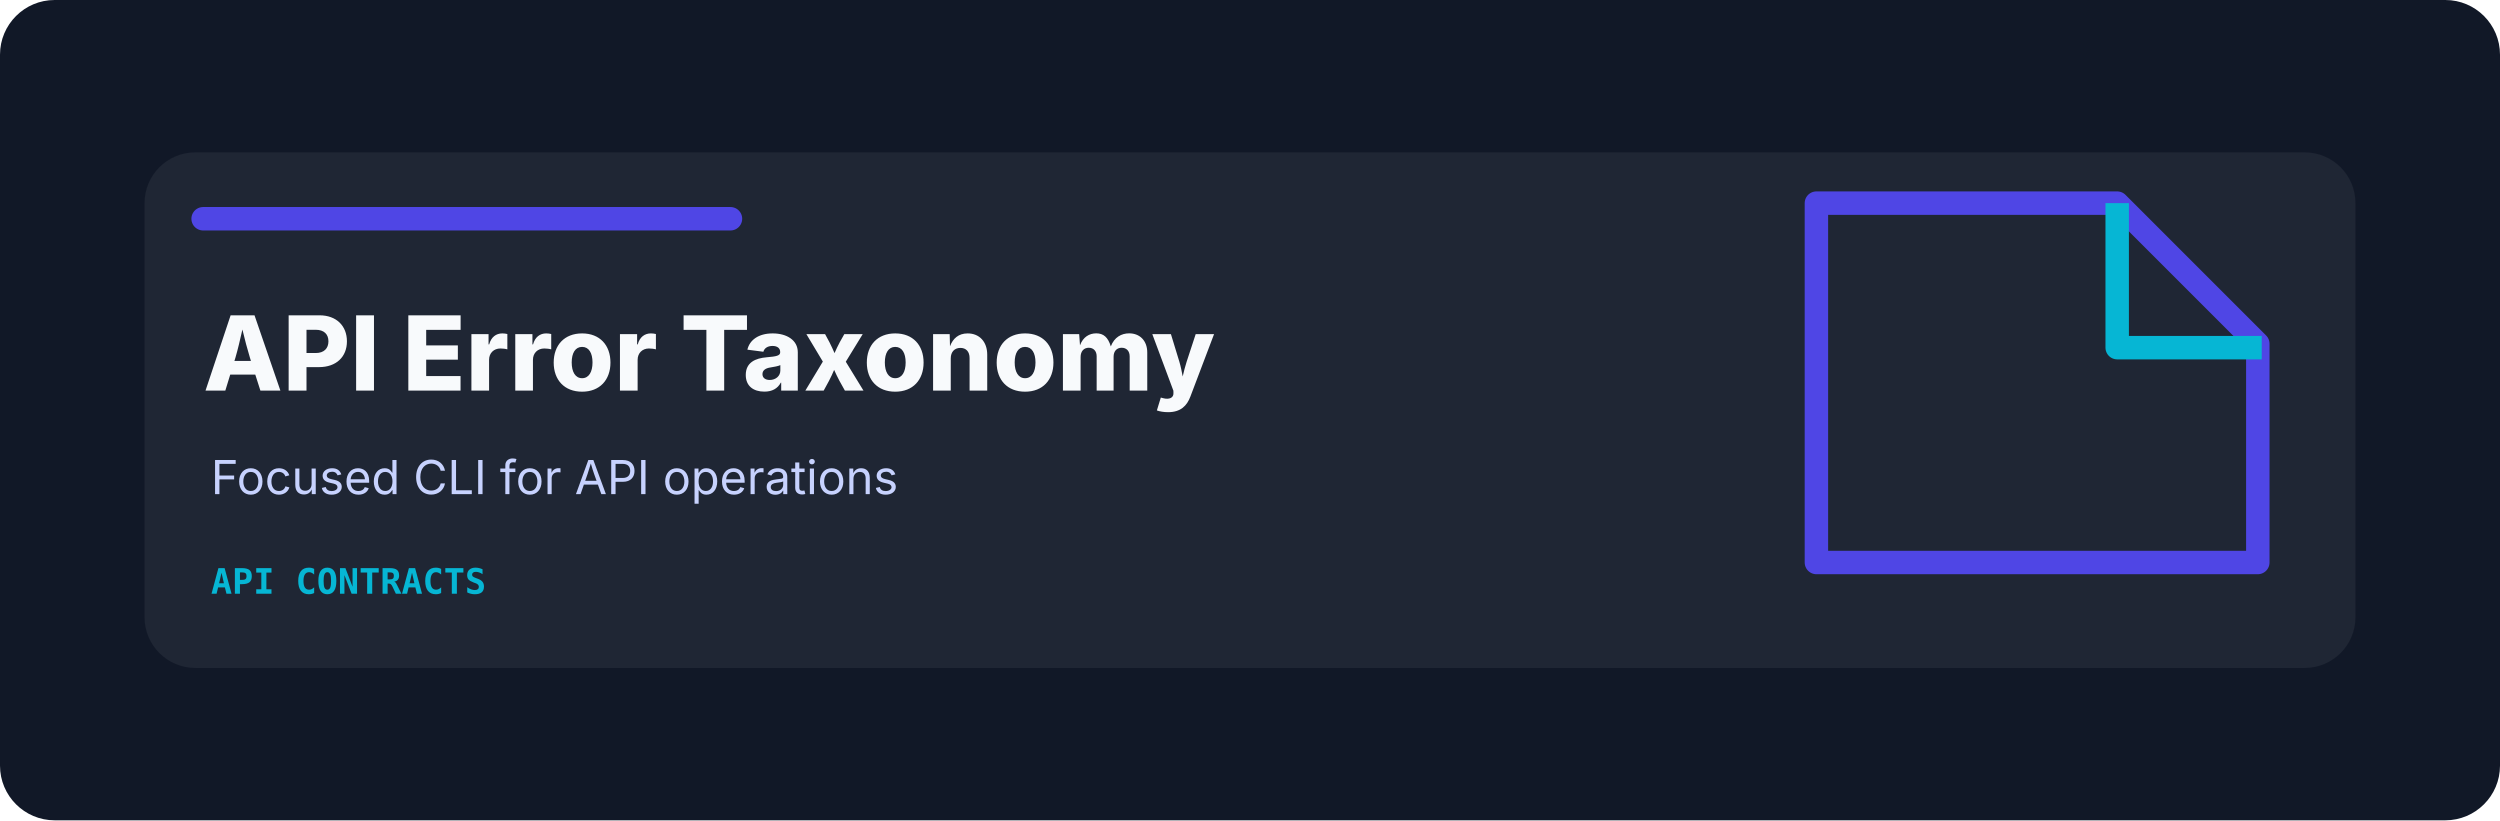
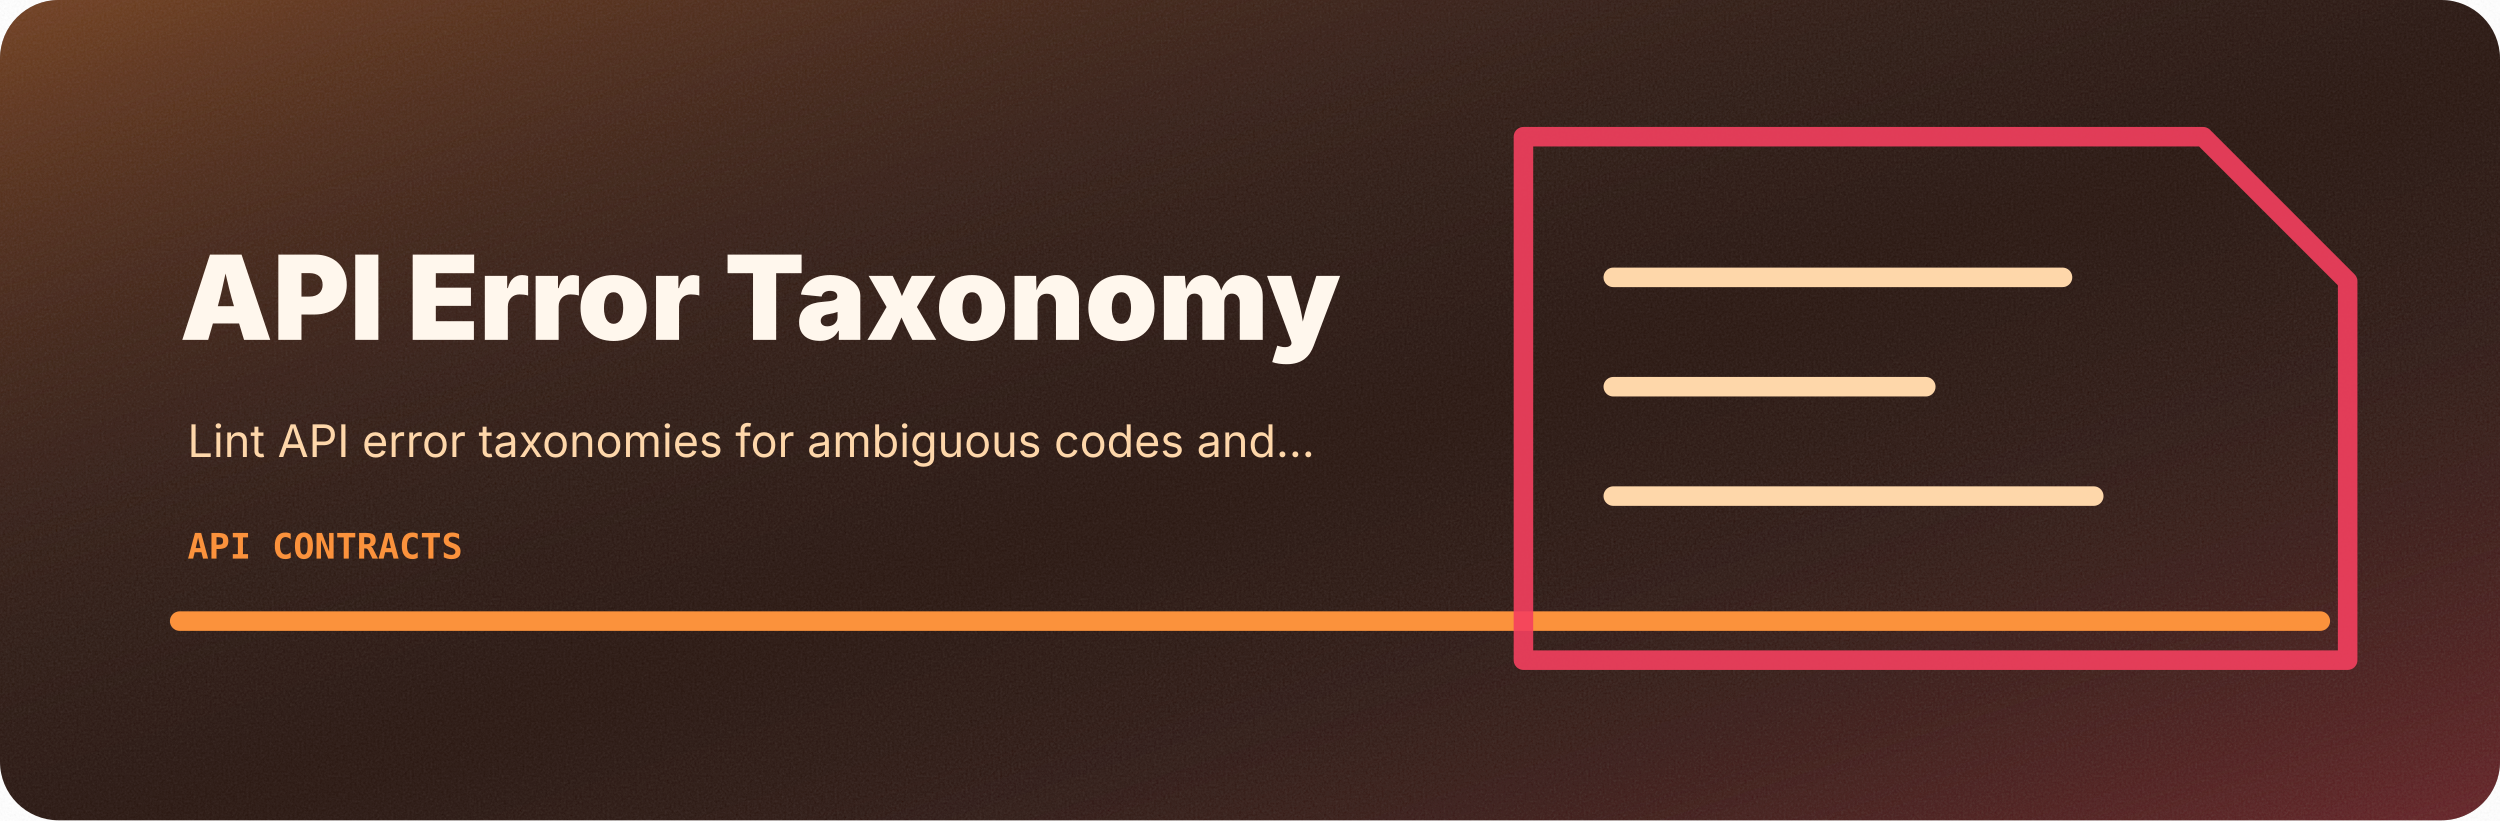
<svg xmlns="http://www.w3.org/2000/svg" width="1280" height="420" viewBox="0 0 1280 420" fill="none" role="img" aria-label="API Error Taxonomy cover">
-   <rect width="1280" height="420" rx="28" fill="#111827" />
-   <rect x="74" y="78" width="1132" height="264" rx="26" fill="#f8fafc" opacity=".06" />
-   <path d="M104 112h270" stroke="#4f46e5" stroke-width="12" stroke-linecap="round" />
-   <text x="104" y="200" fill="#f8fafc" font-family="Inter, ui-sans-serif, system-ui" font-size="53" font-weight="800">API Error Taxonomy</text>
-   <text x="108" y="253" fill="#c7d2fe" font-family="Inter, ui-sans-serif, system-ui" font-size="24">Focused CLI for API operations</text>
-   <text x="108" y="304" fill="#06b6d4" font-family="ui-monospace, SFMono-Regular, Menlo, monospace" font-size="18" font-weight="700">API CONTRACTS</text>
-   <path d="M930 104h154l72 72v112H930z" fill="none" stroke="#4f46e5" stroke-width="12" stroke-linejoin="round" />
-   <path d="M1084 104v74h74" fill="none" stroke="#06b6d4" stroke-width="12" stroke-linejoin="round" />
+   <defs>
+     <linearGradient id="g" x1="0" x2="1" y1="0" y2="1">
+       <stop offset="0" stop-color="#fb923c" stop-opacity=".34" />
+       <stop offset=".54" stop-color="#2a1711" stop-opacity="0" />
+       <stop offset="1" stop-color="#f43f5e" stop-opacity=".30" />
+     </linearGradient>
+     <filter id="grain" x="-20%" y="-20%" width="140%" height="140%">
+       <feTurbulence type="fractalNoise" baseFrequency=".85" numOctaves="2" seed="79" result="noise" />
+       <feColorMatrix type="saturate" values="0" />
+       <feComponentTransfer>
+         <feFuncA type="table" tableValues="0 .10" />
+       </feComponentTransfer>
+       <feBlend mode="soft-light" in2="SourceGraphic" />
+     </filter>
+   </defs>
+   <rect width="1280" height="420" rx="30" fill="#2a1711" />
+   <rect width="1280" height="420" rx="30" fill="url(#g)" filter="url(#grain)" />
+   <path d="M92 318h1096" stroke="#fb923c" stroke-width="10" stroke-linecap="round" />
+   <path d="M780 70h348l74 74v194H780z" fill="none" stroke="#f43f5e" stroke-width="10" stroke-linejoin="round" opacity=".9" />
+   <path d="M826 142h230M826 198h160M826 254h246" stroke="#fed7aa" stroke-width="10" stroke-linecap="round" />
+   <text x="92" y="174" fill="#fff7ed" font-family="Inter, ui-sans-serif, system-ui" font-size="60" font-weight="850">API Error Taxonomy</text>
+   <text x="96" y="234" fill="#fed7aa" font-family="Inter, ui-sans-serif, system-ui" font-size="23">Lint API error taxonomies for ambiguous codes and...</text>
+   <text x="96" y="286" fill="#fb923c" font-family="ui-monospace, SFMono-Regular, Menlo, monospace" font-size="18" font-weight="800">API CONTRACTS</text>
</svg>
